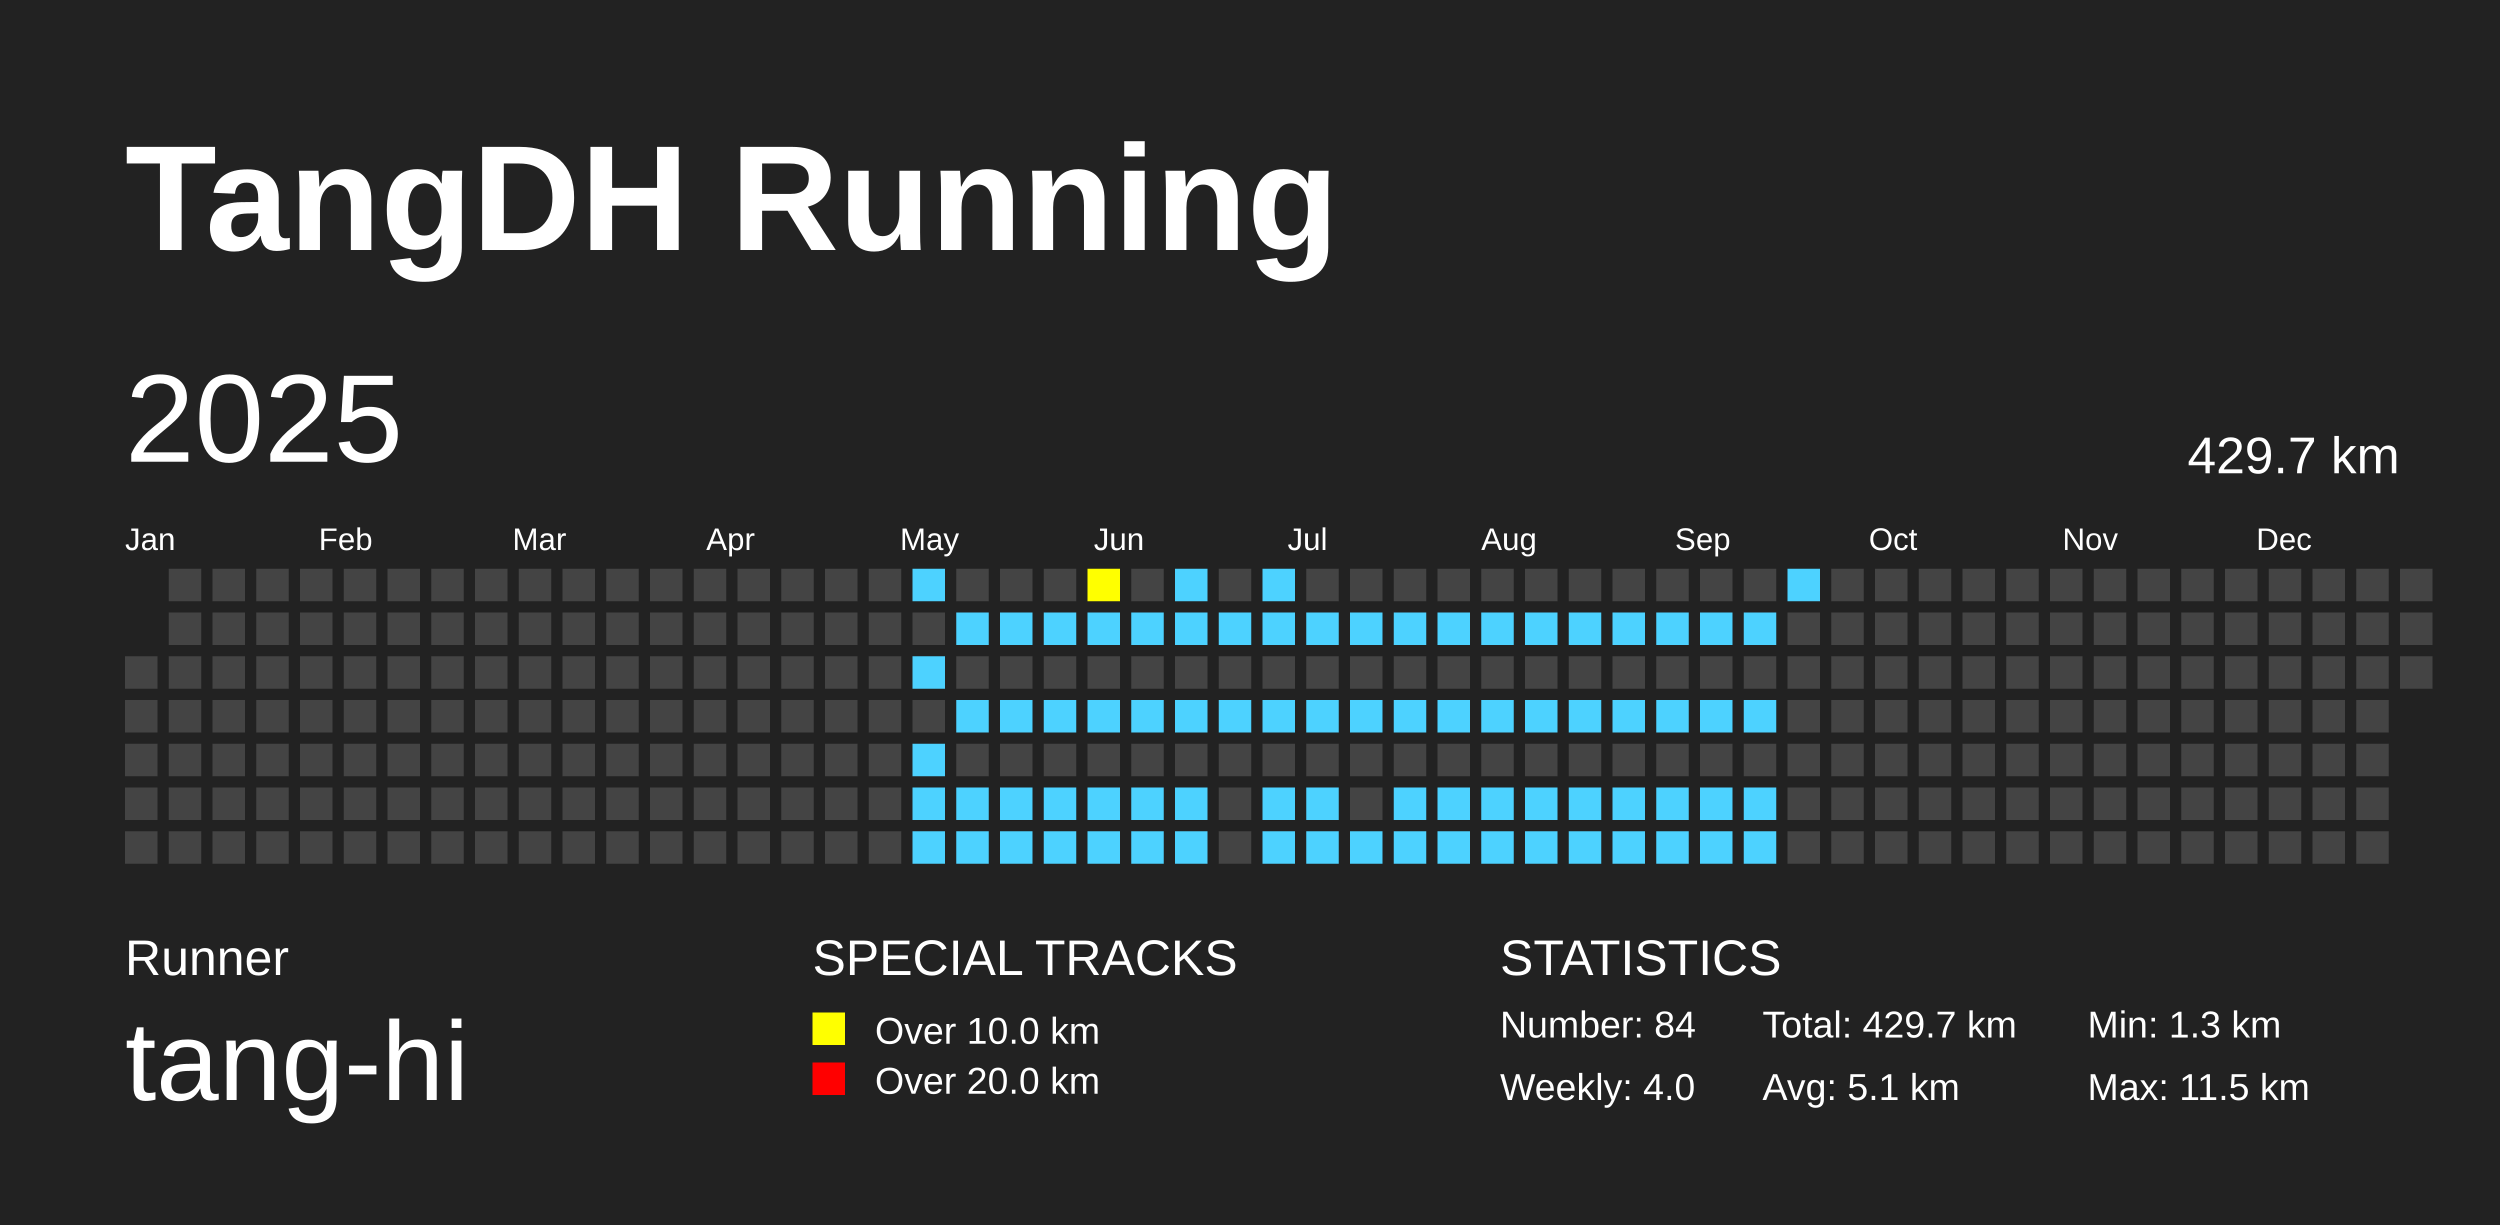
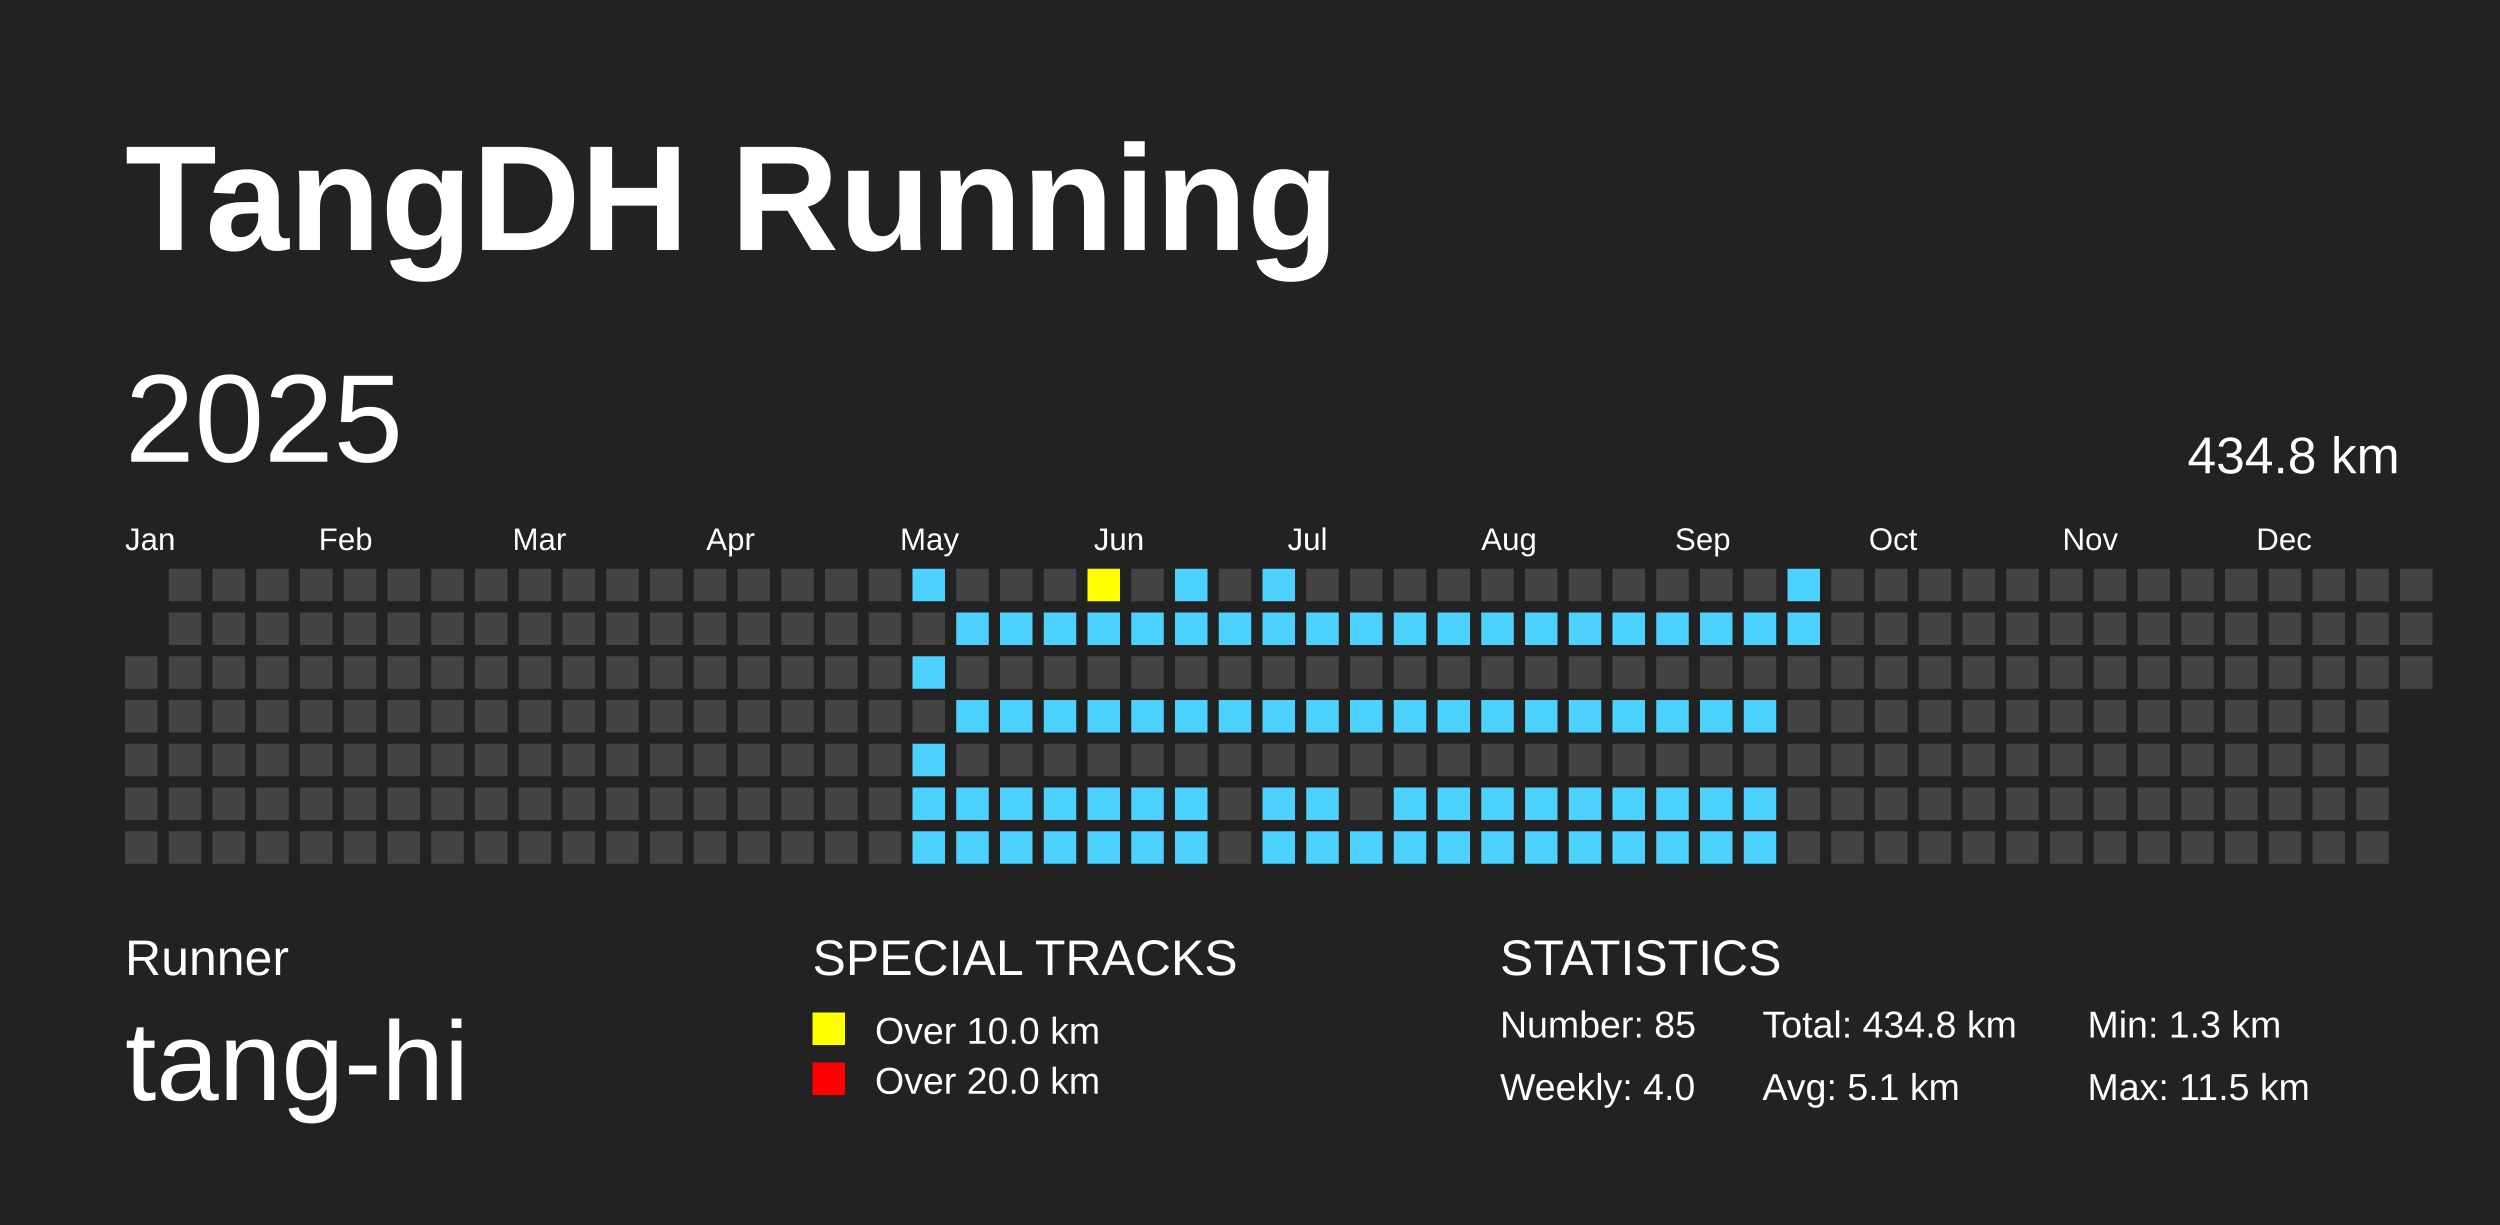
<svg xmlns="http://www.w3.org/2000/svg" baseProfile="full" height="98mm" version="1.1" viewBox="0,0,200,98" width="200mm">
  <defs />
  <rect fill="#222222" height="98" width="200" x="0" y="0" />
  <text fill="#FFFFFF" style="font-size:12px; font-family:Arial; font-weight:bold;" x="10" y="20">TangDH Running</text>
  <text fill="#FFFFFF" style="font-size:4px; font-family:Arial" x="10" y="78">Runner</text>
  <text fill="#FFFFFF" style="font-size:9px; font-family:Arial" x="10" y="88">tang-hi</text>
  <text fill="#FFFFFF" style="font-size:4px; font-family:Arial" x="65" y="78">SPECIAL TRACKS</text>
  <rect fill="yellow" height="2.6" width="2.6" x="65" y="81" />
  <text fill="#FFFFFF" style="font-size:3px; font-family:Arial" x="70" y="83.5">Over 10.0 km</text>
  <rect fill="red" height="2.6" width="2.6" x="65" y="85" />
  <text fill="#FFFFFF" style="font-size:3px; font-family:Arial" x="70" y="87.5">Over 20.0 km</text>
  <text fill="#FFFFFF" style="font-size:4px; font-family:Arial" x="120" y="78">STATISTICS</text>
-   <text fill="#FFFFFF" style="font-size:3px; font-family:Arial" x="120" y="83">Number: 84</text>
+   <text fill="#FFFFFF" style="font-size:3px; font-family:Arial" x="120" y="83">Number: 85</text>
  <text fill="#FFFFFF" style="font-size:3px; font-family:Arial" x="120" y="88">Weekly: 4.0</text>
-   <text fill="#FFFFFF" style="font-size:3px; font-family:Arial" x="141" y="83">Total: 429.7 km</text>
+   <text fill="#FFFFFF" style="font-size:3px; font-family:Arial" x="141" y="83">Total: 434.8 km</text>
  <text fill="#FFFFFF" style="font-size:3px; font-family:Arial" x="141" y="88">Avg: 5.1 km</text>
  <text fill="#FFFFFF" style="font-size:3px; font-family:Arial" x="167" y="83">Min: 1.3 km</text>
  <text fill="#FFFFFF" style="font-size:3px; font-family:Arial" x="167" y="88">Max: 11.5 km</text>
  <text dominant-baseline="hanging" fill="#FFFFFF" style="font-size:10.0px; font-family:Arial;" x="10" y="30">2025</text>
-   <text dominant-baseline="hanging" fill="#FFFFFF" style="font-size:4.125px; font-family:Arial;" x="175" y="35">429.7 km</text>
+   <text dominant-baseline="hanging" fill="#FFFFFF" style="font-size:4.125px; font-family:Arial;" x="175" y="35">434.8 km</text>
  <text fill="#FFFFFF" style="font-size:2.5px; font-family:Arial" x="10.0" y="44">Jan</text>
  <text fill="#FFFFFF" style="font-size:2.5px; font-family:Arial" x="25.5" y="44">Feb</text>
  <text fill="#FFFFFF" style="font-size:2.5px; font-family:Arial" x="41.0" y="44">Mar</text>
  <text fill="#FFFFFF" style="font-size:2.5px; font-family:Arial" x="56.5" y="44">Apr</text>
  <text fill="#FFFFFF" style="font-size:2.5px; font-family:Arial" x="72.0" y="44">May</text>
  <text fill="#FFFFFF" style="font-size:2.5px; font-family:Arial" x="87.5" y="44">Jun</text>
  <text fill="#FFFFFF" style="font-size:2.5px; font-family:Arial" x="103.0" y="44">Jul</text>
  <text fill="#FFFFFF" style="font-size:2.5px; font-family:Arial" x="118.5" y="44">Aug</text>
  <text fill="#FFFFFF" style="font-size:2.5px; font-family:Arial" x="134.0" y="44">Sep</text>
  <text fill="#FFFFFF" style="font-size:2.5px; font-family:Arial" x="149.5" y="44">Oct</text>
  <text fill="#FFFFFF" style="font-size:2.5px; font-family:Arial" x="165.0" y="44">Nov</text>
  <text fill="#FFFFFF" style="font-size:2.5px; font-family:Arial" x="180.5" y="44">Dec</text>
  <rect fill="#444444" height="2.6" width="2.6" x="10.0" y="52.5" />
  <rect fill="#444444" height="2.6" width="2.6" x="10.0" y="56.0" />
  <rect fill="#444444" height="2.6" width="2.6" x="10.0" y="59.5" />
  <rect fill="#444444" height="2.6" width="2.6" x="10.0" y="63.0" />
  <rect fill="#444444" height="2.6" width="2.6" x="10.0" y="66.5" />
  <rect fill="#444444" height="2.6" width="2.6" x="13.5" y="45.5" />
  <rect fill="#444444" height="2.6" width="2.6" x="13.5" y="49.0" />
  <rect fill="#444444" height="2.6" width="2.6" x="13.5" y="52.5" />
  <rect fill="#444444" height="2.6" width="2.6" x="13.5" y="56.0" />
  <rect fill="#444444" height="2.6" width="2.6" x="13.5" y="59.5" />
  <rect fill="#444444" height="2.6" width="2.6" x="13.5" y="63.0" />
  <rect fill="#444444" height="2.6" width="2.6" x="13.5" y="66.5" />
  <rect fill="#444444" height="2.6" width="2.6" x="17.0" y="45.5" />
  <rect fill="#444444" height="2.6" width="2.6" x="17.0" y="49.0" />
  <rect fill="#444444" height="2.6" width="2.6" x="17.0" y="52.5" />
  <rect fill="#444444" height="2.6" width="2.6" x="17.0" y="56.0" />
  <rect fill="#444444" height="2.6" width="2.6" x="17.0" y="59.5" />
  <rect fill="#444444" height="2.6" width="2.6" x="17.0" y="63.0" />
  <rect fill="#444444" height="2.6" width="2.6" x="17.0" y="66.5" />
  <rect fill="#444444" height="2.6" width="2.6" x="20.5" y="45.5" />
  <rect fill="#444444" height="2.6" width="2.6" x="20.5" y="49.0" />
  <rect fill="#444444" height="2.6" width="2.6" x="20.5" y="52.5" />
  <rect fill="#444444" height="2.6" width="2.6" x="20.5" y="56.0" />
  <rect fill="#444444" height="2.6" width="2.6" x="20.5" y="59.5" />
  <rect fill="#444444" height="2.6" width="2.6" x="20.5" y="63.0" />
  <rect fill="#444444" height="2.6" width="2.6" x="20.5" y="66.5" />
  <rect fill="#444444" height="2.6" width="2.6" x="24.0" y="45.5" />
  <rect fill="#444444" height="2.6" width="2.6" x="24.0" y="49.0" />
  <rect fill="#444444" height="2.6" width="2.6" x="24.0" y="52.5" />
  <rect fill="#444444" height="2.6" width="2.6" x="24.0" y="56.0" />
  <rect fill="#444444" height="2.6" width="2.6" x="24.0" y="59.5" />
  <rect fill="#444444" height="2.6" width="2.6" x="24.0" y="63.0" />
  <rect fill="#444444" height="2.6" width="2.6" x="24.0" y="66.5" />
  <rect fill="#444444" height="2.6" width="2.6" x="27.5" y="45.5" />
  <rect fill="#444444" height="2.6" width="2.6" x="27.5" y="49.0" />
  <rect fill="#444444" height="2.6" width="2.6" x="27.5" y="52.5" />
  <rect fill="#444444" height="2.6" width="2.6" x="27.5" y="56.0" />
  <rect fill="#444444" height="2.6" width="2.6" x="27.5" y="59.5" />
  <rect fill="#444444" height="2.6" width="2.6" x="27.5" y="63.0" />
  <rect fill="#444444" height="2.6" width="2.6" x="27.5" y="66.5" />
  <rect fill="#444444" height="2.6" width="2.6" x="31.0" y="45.5" />
  <rect fill="#444444" height="2.6" width="2.6" x="31.0" y="49.0" />
  <rect fill="#444444" height="2.6" width="2.6" x="31.0" y="52.5" />
  <rect fill="#444444" height="2.6" width="2.6" x="31.0" y="56.0" />
  <rect fill="#444444" height="2.6" width="2.6" x="31.0" y="59.5" />
  <rect fill="#444444" height="2.6" width="2.6" x="31.0" y="63.0" />
  <rect fill="#444444" height="2.6" width="2.6" x="31.0" y="66.5" />
  <rect fill="#444444" height="2.6" width="2.6" x="34.5" y="45.5" />
  <rect fill="#444444" height="2.6" width="2.6" x="34.5" y="49.0" />
  <rect fill="#444444" height="2.6" width="2.6" x="34.5" y="52.5" />
  <rect fill="#444444" height="2.6" width="2.6" x="34.5" y="56.0" />
  <rect fill="#444444" height="2.6" width="2.6" x="34.5" y="59.5" />
  <rect fill="#444444" height="2.6" width="2.6" x="34.5" y="63.0" />
  <rect fill="#444444" height="2.6" width="2.6" x="34.5" y="66.5" />
  <rect fill="#444444" height="2.6" width="2.6" x="38.0" y="45.5" />
  <rect fill="#444444" height="2.6" width="2.6" x="38.0" y="49.0" />
  <rect fill="#444444" height="2.6" width="2.6" x="38.0" y="52.5" />
  <rect fill="#444444" height="2.6" width="2.6" x="38.0" y="56.0" />
  <rect fill="#444444" height="2.6" width="2.6" x="38.0" y="59.5" />
  <rect fill="#444444" height="2.6" width="2.6" x="38.0" y="63.0" />
  <rect fill="#444444" height="2.6" width="2.6" x="38.0" y="66.5" />
  <rect fill="#444444" height="2.6" width="2.6" x="41.5" y="45.5" />
  <rect fill="#444444" height="2.6" width="2.6" x="41.5" y="49.0" />
  <rect fill="#444444" height="2.6" width="2.6" x="41.5" y="52.5" />
  <rect fill="#444444" height="2.6" width="2.6" x="41.5" y="56.0" />
  <rect fill="#444444" height="2.6" width="2.6" x="41.5" y="59.5" />
  <rect fill="#444444" height="2.6" width="2.6" x="41.5" y="63.0" />
  <rect fill="#444444" height="2.6" width="2.6" x="41.5" y="66.5" />
  <rect fill="#444444" height="2.6" width="2.6" x="45.0" y="45.5" />
  <rect fill="#444444" height="2.6" width="2.6" x="45.0" y="49.0" />
  <rect fill="#444444" height="2.6" width="2.6" x="45.0" y="52.5" />
  <rect fill="#444444" height="2.6" width="2.6" x="45.0" y="56.0" />
  <rect fill="#444444" height="2.6" width="2.6" x="45.0" y="59.5" />
  <rect fill="#444444" height="2.6" width="2.6" x="45.0" y="63.0" />
  <rect fill="#444444" height="2.6" width="2.6" x="45.0" y="66.5" />
  <rect fill="#444444" height="2.6" width="2.6" x="48.5" y="45.5" />
  <rect fill="#444444" height="2.6" width="2.6" x="48.5" y="49.0" />
  <rect fill="#444444" height="2.6" width="2.6" x="48.5" y="52.5" />
  <rect fill="#444444" height="2.6" width="2.6" x="48.5" y="56.0" />
  <rect fill="#444444" height="2.6" width="2.6" x="48.5" y="59.5" />
  <rect fill="#444444" height="2.6" width="2.6" x="48.5" y="63.0" />
  <rect fill="#444444" height="2.6" width="2.6" x="48.5" y="66.5" />
  <rect fill="#444444" height="2.6" width="2.6" x="52.0" y="45.5" />
  <rect fill="#444444" height="2.6" width="2.6" x="52.0" y="49.0" />
  <rect fill="#444444" height="2.6" width="2.6" x="52.0" y="52.5" />
  <rect fill="#444444" height="2.6" width="2.6" x="52.0" y="56.0" />
  <rect fill="#444444" height="2.6" width="2.6" x="52.0" y="59.5" />
  <rect fill="#444444" height="2.6" width="2.6" x="52.0" y="63.0" />
  <rect fill="#444444" height="2.6" width="2.6" x="52.0" y="66.5" />
  <rect fill="#444444" height="2.6" width="2.6" x="55.5" y="45.5" />
  <rect fill="#444444" height="2.6" width="2.6" x="55.5" y="49.0" />
  <rect fill="#444444" height="2.6" width="2.6" x="55.5" y="52.5" />
  <rect fill="#444444" height="2.6" width="2.6" x="55.5" y="56.0" />
  <rect fill="#444444" height="2.6" width="2.6" x="55.5" y="59.5" />
  <rect fill="#444444" height="2.6" width="2.6" x="55.5" y="63.0" />
  <rect fill="#444444" height="2.6" width="2.6" x="55.5" y="66.5" />
  <rect fill="#444444" height="2.6" width="2.6" x="59.0" y="45.5" />
  <rect fill="#444444" height="2.6" width="2.6" x="59.0" y="49.0" />
  <rect fill="#444444" height="2.6" width="2.6" x="59.0" y="52.5" />
  <rect fill="#444444" height="2.6" width="2.6" x="59.0" y="56.0" />
  <rect fill="#444444" height="2.6" width="2.6" x="59.0" y="59.5" />
  <rect fill="#444444" height="2.6" width="2.6" x="59.0" y="63.0" />
  <rect fill="#444444" height="2.6" width="2.6" x="59.0" y="66.5" />
  <rect fill="#444444" height="2.6" width="2.6" x="62.5" y="45.5" />
  <rect fill="#444444" height="2.6" width="2.6" x="62.5" y="49.0" />
  <rect fill="#444444" height="2.6" width="2.6" x="62.5" y="52.5" />
  <rect fill="#444444" height="2.6" width="2.6" x="62.5" y="56.0" />
  <rect fill="#444444" height="2.6" width="2.6" x="62.5" y="59.5" />
  <rect fill="#444444" height="2.6" width="2.6" x="62.5" y="63.0" />
  <rect fill="#444444" height="2.6" width="2.6" x="62.5" y="66.5" />
  <rect fill="#444444" height="2.6" width="2.6" x="66.0" y="45.5" />
  <rect fill="#444444" height="2.6" width="2.6" x="66.0" y="49.0" />
  <rect fill="#444444" height="2.6" width="2.6" x="66.0" y="52.5" />
  <rect fill="#444444" height="2.6" width="2.6" x="66.0" y="56.0" />
  <rect fill="#444444" height="2.6" width="2.6" x="66.0" y="59.5" />
  <rect fill="#444444" height="2.6" width="2.6" x="66.0" y="63.0" />
  <rect fill="#444444" height="2.6" width="2.6" x="66.0" y="66.5" />
  <rect fill="#444444" height="2.6" width="2.6" x="69.5" y="45.5" />
  <rect fill="#444444" height="2.6" width="2.6" x="69.5" y="49.0" />
  <rect fill="#444444" height="2.6" width="2.6" x="69.5" y="52.5" />
  <rect fill="#444444" height="2.6" width="2.6" x="69.5" y="56.0" />
  <rect fill="#444444" height="2.6" width="2.6" x="69.5" y="59.5" />
  <rect fill="#444444" height="2.6" width="2.6" x="69.5" y="63.0" />
  <rect fill="#444444" height="2.6" width="2.6" x="69.5" y="66.5" />
  <rect fill="#4DD2FF" height="2.6" width="2.6" x="73.0" y="45.5" />
  <rect fill="#444444" height="2.6" width="2.6" x="73.0" y="49.0" />
  <rect fill="#4DD2FF" height="2.6" width="2.6" x="73.0" y="52.5" />
  <rect fill="#444444" height="2.6" width="2.6" x="73.0" y="56.0" />
  <rect fill="#4DD2FF" height="2.6" width="2.6" x="73.0" y="59.5" />
  <rect fill="#4DD2FF" height="2.6" width="2.6" x="73.0" y="63.0" />
  <rect fill="#4DD2FF" height="2.6" width="2.6" x="73.0" y="66.5" />
  <rect fill="#444444" height="2.6" width="2.6" x="76.5" y="45.5" />
  <rect fill="#4DD2FF" height="2.6" width="2.6" x="76.5" y="49.0" />
  <rect fill="#444444" height="2.6" width="2.6" x="76.5" y="52.5" />
  <rect fill="#4DD2FF" height="2.6" width="2.6" x="76.5" y="56.0" />
  <rect fill="#444444" height="2.6" width="2.6" x="76.5" y="59.5" />
  <rect fill="#4DD2FF" height="2.6" width="2.6" x="76.5" y="63.0" />
  <rect fill="#4DD2FF" height="2.6" width="2.6" x="76.5" y="66.5" />
  <rect fill="#444444" height="2.6" width="2.6" x="80.0" y="45.5" />
  <rect fill="#4DD2FF" height="2.6" width="2.6" x="80.0" y="49.0" />
  <rect fill="#444444" height="2.6" width="2.6" x="80.0" y="52.5" />
  <rect fill="#4DD2FF" height="2.6" width="2.6" x="80.0" y="56.0" />
  <rect fill="#444444" height="2.6" width="2.6" x="80.0" y="59.5" />
  <rect fill="#4DD2FF" height="2.6" width="2.6" x="80.0" y="63.0" />
  <rect fill="#4DD2FF" height="2.6" width="2.6" x="80.0" y="66.5" />
  <rect fill="#444444" height="2.6" width="2.6" x="83.5" y="45.5" />
  <rect fill="#4DD2FF" height="2.6" width="2.6" x="83.5" y="49.0" />
  <rect fill="#444444" height="2.6" width="2.6" x="83.5" y="52.5" />
  <rect fill="#4DD2FF" height="2.6" width="2.6" x="83.5" y="56.0" />
  <rect fill="#444444" height="2.6" width="2.6" x="83.5" y="59.5" />
  <rect fill="#4DD2FF" height="2.6" width="2.6" x="83.5" y="63.0" />
  <rect fill="#4DD2FF" height="2.6" width="2.6" x="83.5" y="66.5" />
  <rect fill="yellow" height="2.6" width="2.6" x="87.0" y="45.5" />
  <rect fill="#4DD2FF" height="2.6" width="2.6" x="87.0" y="49.0" />
  <rect fill="#444444" height="2.6" width="2.6" x="87.0" y="52.5" />
  <rect fill="#4DD2FF" height="2.6" width="2.6" x="87.0" y="56.0" />
  <rect fill="#444444" height="2.6" width="2.6" x="87.0" y="59.5" />
  <rect fill="#4DD2FF" height="2.6" width="2.6" x="87.0" y="63.0" />
  <rect fill="#4DD2FF" height="2.6" width="2.6" x="87.0" y="66.5" />
  <rect fill="#444444" height="2.6" width="2.6" x="90.5" y="45.5" />
  <rect fill="#4DD2FF" height="2.6" width="2.6" x="90.5" y="49.0" />
  <rect fill="#444444" height="2.6" width="2.6" x="90.5" y="52.5" />
  <rect fill="#4DD2FF" height="2.6" width="2.6" x="90.5" y="56.0" />
  <rect fill="#444444" height="2.6" width="2.6" x="90.5" y="59.5" />
  <rect fill="#4DD2FF" height="2.6" width="2.6" x="90.5" y="63.0" />
  <rect fill="#4DD2FF" height="2.6" width="2.6" x="90.5" y="66.5" />
  <rect fill="#4DD2FF" height="2.6" width="2.6" x="94.0" y="45.5" />
  <rect fill="#4DD2FF" height="2.6" width="2.6" x="94.0" y="49.0" />
  <rect fill="#444444" height="2.6" width="2.6" x="94.0" y="52.5" />
  <rect fill="#4DD2FF" height="2.6" width="2.6" x="94.0" y="56.0" />
  <rect fill="#444444" height="2.6" width="2.6" x="94.0" y="59.5" />
  <rect fill="#4DD2FF" height="2.6" width="2.6" x="94.0" y="63.0" />
  <rect fill="#4DD2FF" height="2.6" width="2.6" x="94.0" y="66.5" />
  <rect fill="#444444" height="2.6" width="2.6" x="97.5" y="45.5" />
  <rect fill="#4DD2FF" height="2.6" width="2.6" x="97.5" y="49.0" />
  <rect fill="#444444" height="2.6" width="2.6" x="97.5" y="52.5" />
  <rect fill="#4DD2FF" height="2.6" width="2.6" x="97.5" y="56.0" />
  <rect fill="#444444" height="2.6" width="2.6" x="97.5" y="59.5" />
  <rect fill="#444444" height="2.6" width="2.6" x="97.5" y="63.0" />
  <rect fill="#444444" height="2.6" width="2.6" x="97.5" y="66.5" />
  <rect fill="#4DD2FF" height="2.6" width="2.6" x="101.0" y="45.5" />
  <rect fill="#4DD2FF" height="2.6" width="2.6" x="101.0" y="49.0" />
  <rect fill="#444444" height="2.6" width="2.6" x="101.0" y="52.5" />
  <rect fill="#4DD2FF" height="2.6" width="2.6" x="101.0" y="56.0" />
  <rect fill="#444444" height="2.6" width="2.6" x="101.0" y="59.5" />
  <rect fill="#4DD2FF" height="2.6" width="2.6" x="101.0" y="63.0" />
  <rect fill="#4DD2FF" height="2.6" width="2.6" x="101.0" y="66.5" />
  <rect fill="#444444" height="2.6" width="2.6" x="104.5" y="45.5" />
  <rect fill="#4DD2FF" height="2.6" width="2.6" x="104.5" y="49.0" />
  <rect fill="#444444" height="2.6" width="2.6" x="104.5" y="52.5" />
  <rect fill="#4DD2FF" height="2.6" width="2.6" x="104.5" y="56.0" />
  <rect fill="#444444" height="2.6" width="2.6" x="104.5" y="59.5" />
  <rect fill="#4DD2FF" height="2.6" width="2.6" x="104.5" y="63.0" />
  <rect fill="#4DD2FF" height="2.6" width="2.6" x="104.5" y="66.5" />
  <rect fill="#444444" height="2.6" width="2.6" x="108.0" y="45.5" />
  <rect fill="#4DD2FF" height="2.6" width="2.6" x="108.0" y="49.0" />
  <rect fill="#444444" height="2.6" width="2.6" x="108.0" y="52.5" />
  <rect fill="#4DD2FF" height="2.6" width="2.6" x="108.0" y="56.0" />
  <rect fill="#444444" height="2.6" width="2.6" x="108.0" y="59.5" />
  <rect fill="#444444" height="2.6" width="2.6" x="108.0" y="63.0" />
  <rect fill="#4DD2FF" height="2.6" width="2.6" x="108.0" y="66.5" />
  <rect fill="#444444" height="2.6" width="2.6" x="111.5" y="45.5" />
  <rect fill="#4DD2FF" height="2.6" width="2.6" x="111.5" y="49.0" />
  <rect fill="#444444" height="2.6" width="2.6" x="111.5" y="52.5" />
  <rect fill="#4DD2FF" height="2.6" width="2.6" x="111.5" y="56.0" />
  <rect fill="#444444" height="2.6" width="2.6" x="111.5" y="59.5" />
  <rect fill="#4DD2FF" height="2.6" width="2.6" x="111.5" y="63.0" />
  <rect fill="#4DD2FF" height="2.6" width="2.6" x="111.5" y="66.5" />
  <rect fill="#444444" height="2.6" width="2.6" x="115.0" y="45.5" />
  <rect fill="#4DD2FF" height="2.6" width="2.6" x="115.0" y="49.0" />
  <rect fill="#444444" height="2.6" width="2.6" x="115.0" y="52.5" />
  <rect fill="#4DD2FF" height="2.6" width="2.6" x="115.0" y="56.0" />
  <rect fill="#444444" height="2.6" width="2.6" x="115.0" y="59.5" />
  <rect fill="#4DD2FF" height="2.6" width="2.6" x="115.0" y="63.0" />
  <rect fill="#4DD2FF" height="2.6" width="2.6" x="115.0" y="66.5" />
  <rect fill="#444444" height="2.6" width="2.6" x="118.5" y="45.5" />
  <rect fill="#4DD2FF" height="2.6" width="2.6" x="118.5" y="49.0" />
  <rect fill="#444444" height="2.6" width="2.6" x="118.5" y="52.5" />
  <rect fill="#4DD2FF" height="2.6" width="2.6" x="118.5" y="56.0" />
  <rect fill="#444444" height="2.6" width="2.6" x="118.5" y="59.5" />
  <rect fill="#4DD2FF" height="2.6" width="2.6" x="118.5" y="63.0" />
  <rect fill="#4DD2FF" height="2.6" width="2.6" x="118.5" y="66.5" />
  <rect fill="#444444" height="2.6" width="2.6" x="122.0" y="45.5" />
  <rect fill="#4DD2FF" height="2.6" width="2.6" x="122.0" y="49.0" />
  <rect fill="#444444" height="2.6" width="2.6" x="122.0" y="52.5" />
  <rect fill="#4DD2FF" height="2.6" width="2.6" x="122.0" y="56.0" />
  <rect fill="#444444" height="2.6" width="2.6" x="122.0" y="59.5" />
  <rect fill="#4DD2FF" height="2.6" width="2.6" x="122.0" y="63.0" />
  <rect fill="#4DD2FF" height="2.6" width="2.6" x="122.0" y="66.5" />
  <rect fill="#444444" height="2.6" width="2.6" x="125.5" y="45.5" />
  <rect fill="#4DD2FF" height="2.6" width="2.6" x="125.5" y="49.0" />
  <rect fill="#444444" height="2.6" width="2.6" x="125.5" y="52.5" />
  <rect fill="#4DD2FF" height="2.6" width="2.6" x="125.5" y="56.0" />
  <rect fill="#444444" height="2.6" width="2.6" x="125.5" y="59.5" />
  <rect fill="#4DD2FF" height="2.6" width="2.6" x="125.5" y="63.0" />
  <rect fill="#4DD2FF" height="2.6" width="2.6" x="125.5" y="66.5" />
  <rect fill="#444444" height="2.6" width="2.6" x="129.0" y="45.5" />
  <rect fill="#4DD2FF" height="2.6" width="2.6" x="129.0" y="49.0" />
  <rect fill="#444444" height="2.6" width="2.6" x="129.0" y="52.5" />
  <rect fill="#4DD2FF" height="2.6" width="2.6" x="129.0" y="56.0" />
  <rect fill="#444444" height="2.6" width="2.6" x="129.0" y="59.5" />
  <rect fill="#4DD2FF" height="2.6" width="2.6" x="129.0" y="63.0" />
  <rect fill="#4DD2FF" height="2.6" width="2.6" x="129.0" y="66.5" />
  <rect fill="#444444" height="2.6" width="2.6" x="132.5" y="45.5" />
  <rect fill="#4DD2FF" height="2.6" width="2.6" x="132.5" y="49.0" />
  <rect fill="#444444" height="2.6" width="2.6" x="132.5" y="52.5" />
  <rect fill="#4DD2FF" height="2.6" width="2.6" x="132.5" y="56.0" />
  <rect fill="#444444" height="2.6" width="2.6" x="132.5" y="59.5" />
  <rect fill="#4DD2FF" height="2.6" width="2.6" x="132.5" y="63.0" />
  <rect fill="#4DD2FF" height="2.6" width="2.6" x="132.5" y="66.5" />
  <rect fill="#444444" height="2.6" width="2.6" x="136.0" y="45.5" />
  <rect fill="#4DD2FF" height="2.6" width="2.6" x="136.0" y="49.0" />
  <rect fill="#444444" height="2.6" width="2.6" x="136.0" y="52.5" />
  <rect fill="#4DD2FF" height="2.6" width="2.6" x="136.0" y="56.0" />
  <rect fill="#444444" height="2.6" width="2.6" x="136.0" y="59.5" />
  <rect fill="#4DD2FF" height="2.6" width="2.6" x="136.0" y="63.0" />
  <rect fill="#4DD2FF" height="2.6" width="2.6" x="136.0" y="66.5" />
  <rect fill="#444444" height="2.6" width="2.6" x="139.5" y="45.5" />
  <rect fill="#4DD2FF" height="2.6" width="2.6" x="139.5" y="49.0" />
  <rect fill="#444444" height="2.6" width="2.6" x="139.5" y="52.5" />
  <rect fill="#4DD2FF" height="2.6" width="2.6" x="139.5" y="56.0" />
  <rect fill="#444444" height="2.6" width="2.6" x="139.5" y="59.5" />
  <rect fill="#4DD2FF" height="2.6" width="2.6" x="139.5" y="63.0" />
  <rect fill="#4DD2FF" height="2.6" width="2.6" x="139.5" y="66.5" />
  <rect fill="#4DD2FF" height="2.6" width="2.6" x="143.0" y="45.5" />
-   <rect fill="#444444" height="2.6" width="2.6" x="143.0" y="49.0" />
+   <rect fill="#4DD2FF" height="2.6" width="2.6" x="143.0" y="49.0" />
  <rect fill="#444444" height="2.6" width="2.6" x="143.0" y="52.5" />
  <rect fill="#444444" height="2.6" width="2.6" x="143.0" y="56.0" />
  <rect fill="#444444" height="2.6" width="2.6" x="143.0" y="59.5" />
  <rect fill="#444444" height="2.6" width="2.6" x="143.0" y="63.0" />
  <rect fill="#444444" height="2.6" width="2.6" x="143.0" y="66.5" />
  <rect fill="#444444" height="2.6" width="2.6" x="146.5" y="45.5" />
  <rect fill="#444444" height="2.6" width="2.6" x="146.5" y="49.0" />
  <rect fill="#444444" height="2.6" width="2.6" x="146.5" y="52.5" />
  <rect fill="#444444" height="2.6" width="2.6" x="146.5" y="56.0" />
  <rect fill="#444444" height="2.6" width="2.6" x="146.5" y="59.5" />
  <rect fill="#444444" height="2.6" width="2.6" x="146.5" y="63.0" />
  <rect fill="#444444" height="2.6" width="2.6" x="146.5" y="66.5" />
  <rect fill="#444444" height="2.6" width="2.6" x="150.0" y="45.5" />
  <rect fill="#444444" height="2.6" width="2.6" x="150.0" y="49.0" />
  <rect fill="#444444" height="2.6" width="2.6" x="150.0" y="52.5" />
  <rect fill="#444444" height="2.6" width="2.6" x="150.0" y="56.0" />
  <rect fill="#444444" height="2.6" width="2.6" x="150.0" y="59.5" />
  <rect fill="#444444" height="2.6" width="2.6" x="150.0" y="63.0" />
  <rect fill="#444444" height="2.6" width="2.6" x="150.0" y="66.5" />
  <rect fill="#444444" height="2.6" width="2.6" x="153.5" y="45.5" />
  <rect fill="#444444" height="2.6" width="2.6" x="153.5" y="49.0" />
  <rect fill="#444444" height="2.6" width="2.6" x="153.5" y="52.5" />
  <rect fill="#444444" height="2.6" width="2.6" x="153.5" y="56.0" />
  <rect fill="#444444" height="2.6" width="2.6" x="153.5" y="59.5" />
  <rect fill="#444444" height="2.6" width="2.6" x="153.5" y="63.0" />
  <rect fill="#444444" height="2.6" width="2.6" x="153.5" y="66.5" />
  <rect fill="#444444" height="2.6" width="2.6" x="157.0" y="45.5" />
  <rect fill="#444444" height="2.6" width="2.6" x="157.0" y="49.0" />
  <rect fill="#444444" height="2.6" width="2.6" x="157.0" y="52.5" />
  <rect fill="#444444" height="2.6" width="2.6" x="157.0" y="56.0" />
  <rect fill="#444444" height="2.6" width="2.6" x="157.0" y="59.5" />
  <rect fill="#444444" height="2.6" width="2.6" x="157.0" y="63.0" />
  <rect fill="#444444" height="2.6" width="2.6" x="157.0" y="66.5" />
  <rect fill="#444444" height="2.6" width="2.6" x="160.5" y="45.5" />
  <rect fill="#444444" height="2.6" width="2.6" x="160.5" y="49.0" />
  <rect fill="#444444" height="2.6" width="2.6" x="160.5" y="52.5" />
  <rect fill="#444444" height="2.6" width="2.6" x="160.5" y="56.0" />
  <rect fill="#444444" height="2.6" width="2.6" x="160.5" y="59.5" />
  <rect fill="#444444" height="2.6" width="2.6" x="160.5" y="63.0" />
  <rect fill="#444444" height="2.6" width="2.6" x="160.5" y="66.5" />
  <rect fill="#444444" height="2.6" width="2.6" x="164.0" y="45.5" />
  <rect fill="#444444" height="2.6" width="2.6" x="164.0" y="49.0" />
  <rect fill="#444444" height="2.6" width="2.6" x="164.0" y="52.5" />
  <rect fill="#444444" height="2.6" width="2.6" x="164.0" y="56.0" />
  <rect fill="#444444" height="2.6" width="2.6" x="164.0" y="59.5" />
  <rect fill="#444444" height="2.6" width="2.6" x="164.0" y="63.0" />
  <rect fill="#444444" height="2.6" width="2.6" x="164.0" y="66.5" />
  <rect fill="#444444" height="2.6" width="2.6" x="167.5" y="45.5" />
  <rect fill="#444444" height="2.6" width="2.6" x="167.5" y="49.0" />
  <rect fill="#444444" height="2.6" width="2.6" x="167.5" y="52.5" />
  <rect fill="#444444" height="2.6" width="2.6" x="167.5" y="56.0" />
  <rect fill="#444444" height="2.6" width="2.6" x="167.5" y="59.5" />
  <rect fill="#444444" height="2.6" width="2.6" x="167.5" y="63.0" />
  <rect fill="#444444" height="2.6" width="2.6" x="167.5" y="66.5" />
  <rect fill="#444444" height="2.6" width="2.6" x="171.0" y="45.5" />
  <rect fill="#444444" height="2.6" width="2.6" x="171.0" y="49.0" />
  <rect fill="#444444" height="2.6" width="2.6" x="171.0" y="52.5" />
  <rect fill="#444444" height="2.6" width="2.6" x="171.0" y="56.0" />
  <rect fill="#444444" height="2.6" width="2.6" x="171.0" y="59.5" />
  <rect fill="#444444" height="2.6" width="2.6" x="171.0" y="63.0" />
  <rect fill="#444444" height="2.6" width="2.6" x="171.0" y="66.5" />
  <rect fill="#444444" height="2.6" width="2.6" x="174.5" y="45.5" />
  <rect fill="#444444" height="2.6" width="2.6" x="174.5" y="49.0" />
  <rect fill="#444444" height="2.6" width="2.6" x="174.5" y="52.5" />
  <rect fill="#444444" height="2.6" width="2.6" x="174.5" y="56.0" />
  <rect fill="#444444" height="2.6" width="2.6" x="174.5" y="59.5" />
  <rect fill="#444444" height="2.6" width="2.6" x="174.5" y="63.0" />
  <rect fill="#444444" height="2.6" width="2.6" x="174.5" y="66.5" />
  <rect fill="#444444" height="2.6" width="2.6" x="178.0" y="45.5" />
  <rect fill="#444444" height="2.6" width="2.6" x="178.0" y="49.0" />
  <rect fill="#444444" height="2.6" width="2.6" x="178.0" y="52.5" />
  <rect fill="#444444" height="2.6" width="2.6" x="178.0" y="56.0" />
  <rect fill="#444444" height="2.6" width="2.6" x="178.0" y="59.5" />
  <rect fill="#444444" height="2.6" width="2.6" x="178.0" y="63.0" />
  <rect fill="#444444" height="2.6" width="2.6" x="178.0" y="66.5" />
  <rect fill="#444444" height="2.6" width="2.6" x="181.5" y="45.5" />
  <rect fill="#444444" height="2.6" width="2.6" x="181.5" y="49.0" />
  <rect fill="#444444" height="2.6" width="2.6" x="181.5" y="52.5" />
  <rect fill="#444444" height="2.6" width="2.6" x="181.5" y="56.0" />
  <rect fill="#444444" height="2.6" width="2.6" x="181.5" y="59.5" />
  <rect fill="#444444" height="2.6" width="2.6" x="181.5" y="63.0" />
  <rect fill="#444444" height="2.6" width="2.6" x="181.5" y="66.5" />
  <rect fill="#444444" height="2.6" width="2.6" x="185.0" y="45.5" />
  <rect fill="#444444" height="2.6" width="2.6" x="185.0" y="49.0" />
  <rect fill="#444444" height="2.6" width="2.6" x="185.0" y="52.5" />
  <rect fill="#444444" height="2.6" width="2.6" x="185.0" y="56.0" />
  <rect fill="#444444" height="2.6" width="2.6" x="185.0" y="59.5" />
  <rect fill="#444444" height="2.6" width="2.6" x="185.0" y="63.0" />
  <rect fill="#444444" height="2.6" width="2.6" x="185.0" y="66.5" />
  <rect fill="#444444" height="2.6" width="2.6" x="188.5" y="45.5" />
  <rect fill="#444444" height="2.6" width="2.6" x="188.5" y="49.0" />
  <rect fill="#444444" height="2.6" width="2.6" x="188.5" y="52.5" />
  <rect fill="#444444" height="2.6" width="2.6" x="188.5" y="56.0" />
  <rect fill="#444444" height="2.6" width="2.6" x="188.5" y="59.5" />
  <rect fill="#444444" height="2.6" width="2.6" x="188.5" y="63.0" />
  <rect fill="#444444" height="2.6" width="2.6" x="188.5" y="66.5" />
  <rect fill="#444444" height="2.6" width="2.6" x="192.0" y="45.5" />
  <rect fill="#444444" height="2.6" width="2.6" x="192.0" y="49.0" />
  <rect fill="#444444" height="2.6" width="2.6" x="192.0" y="52.5" />
</svg>
